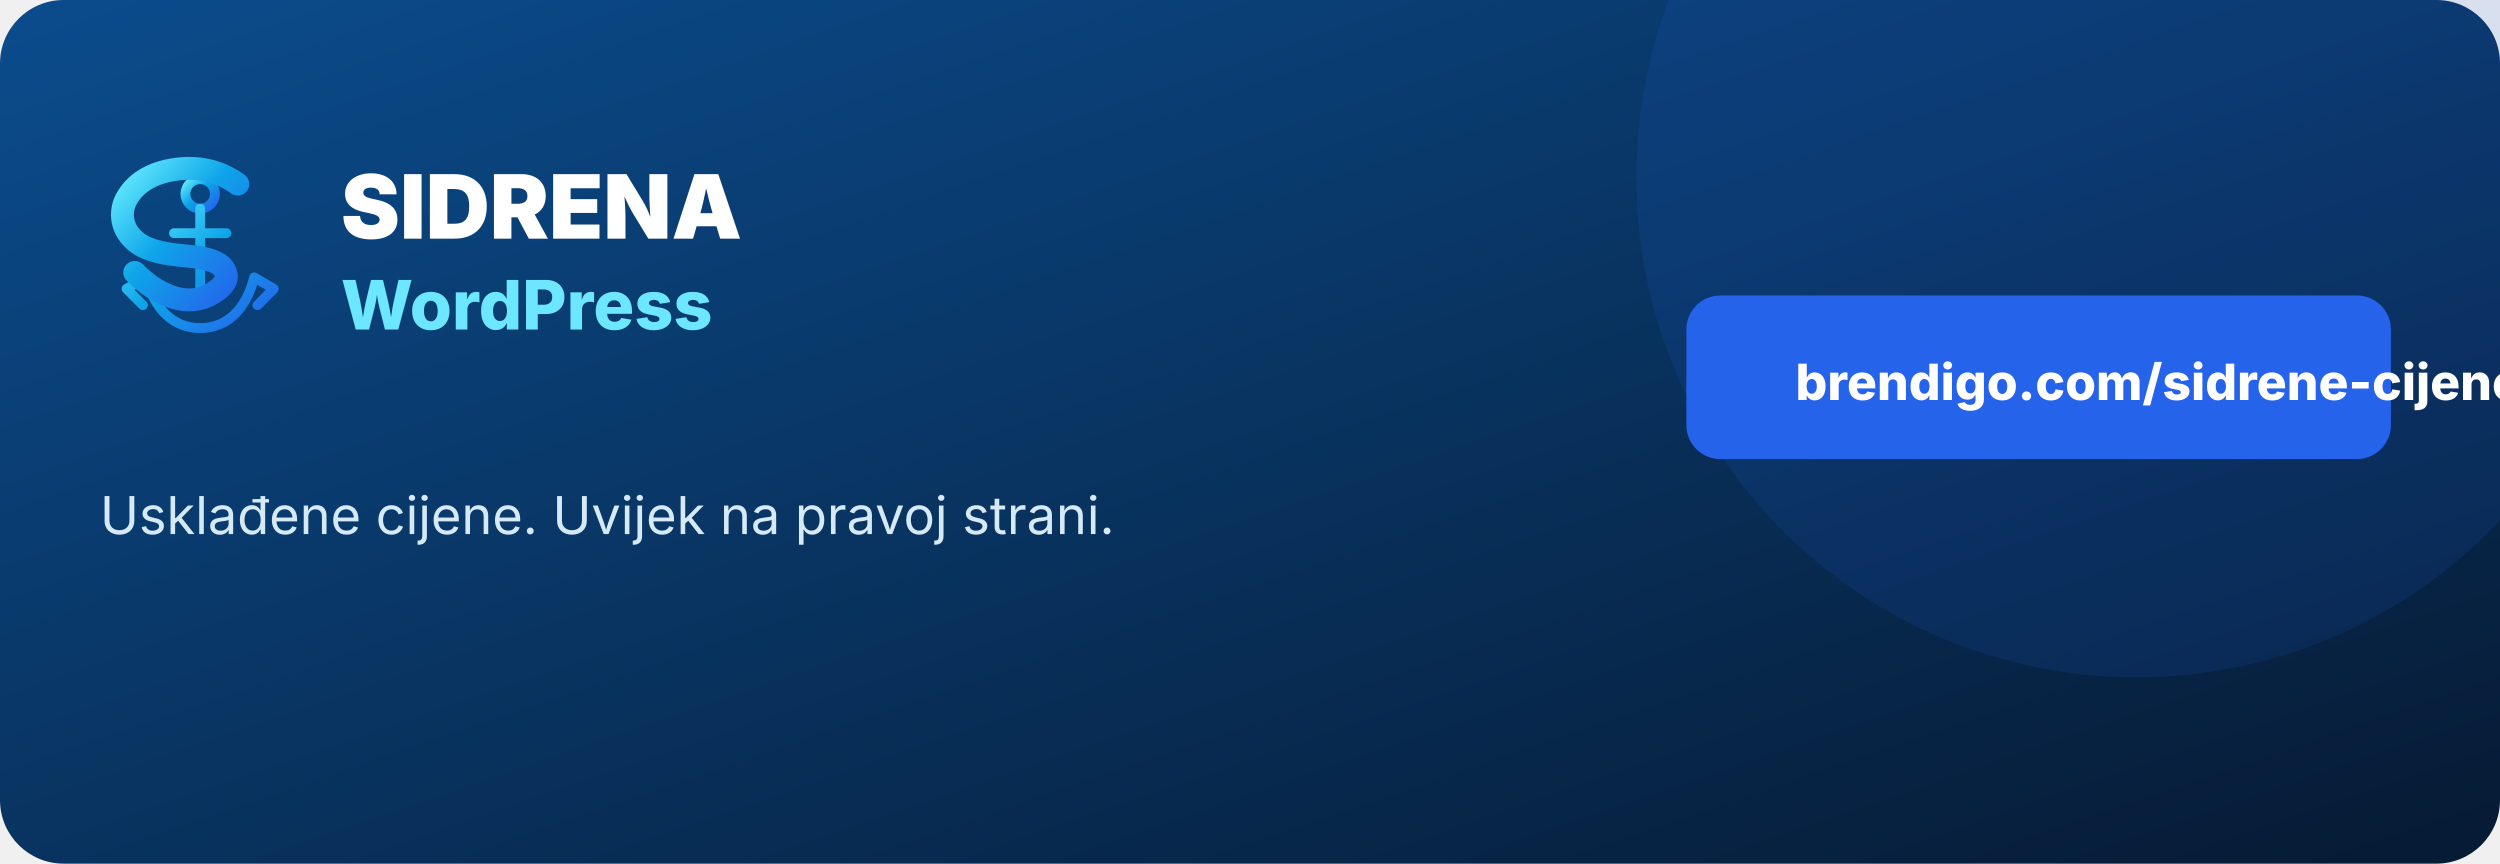
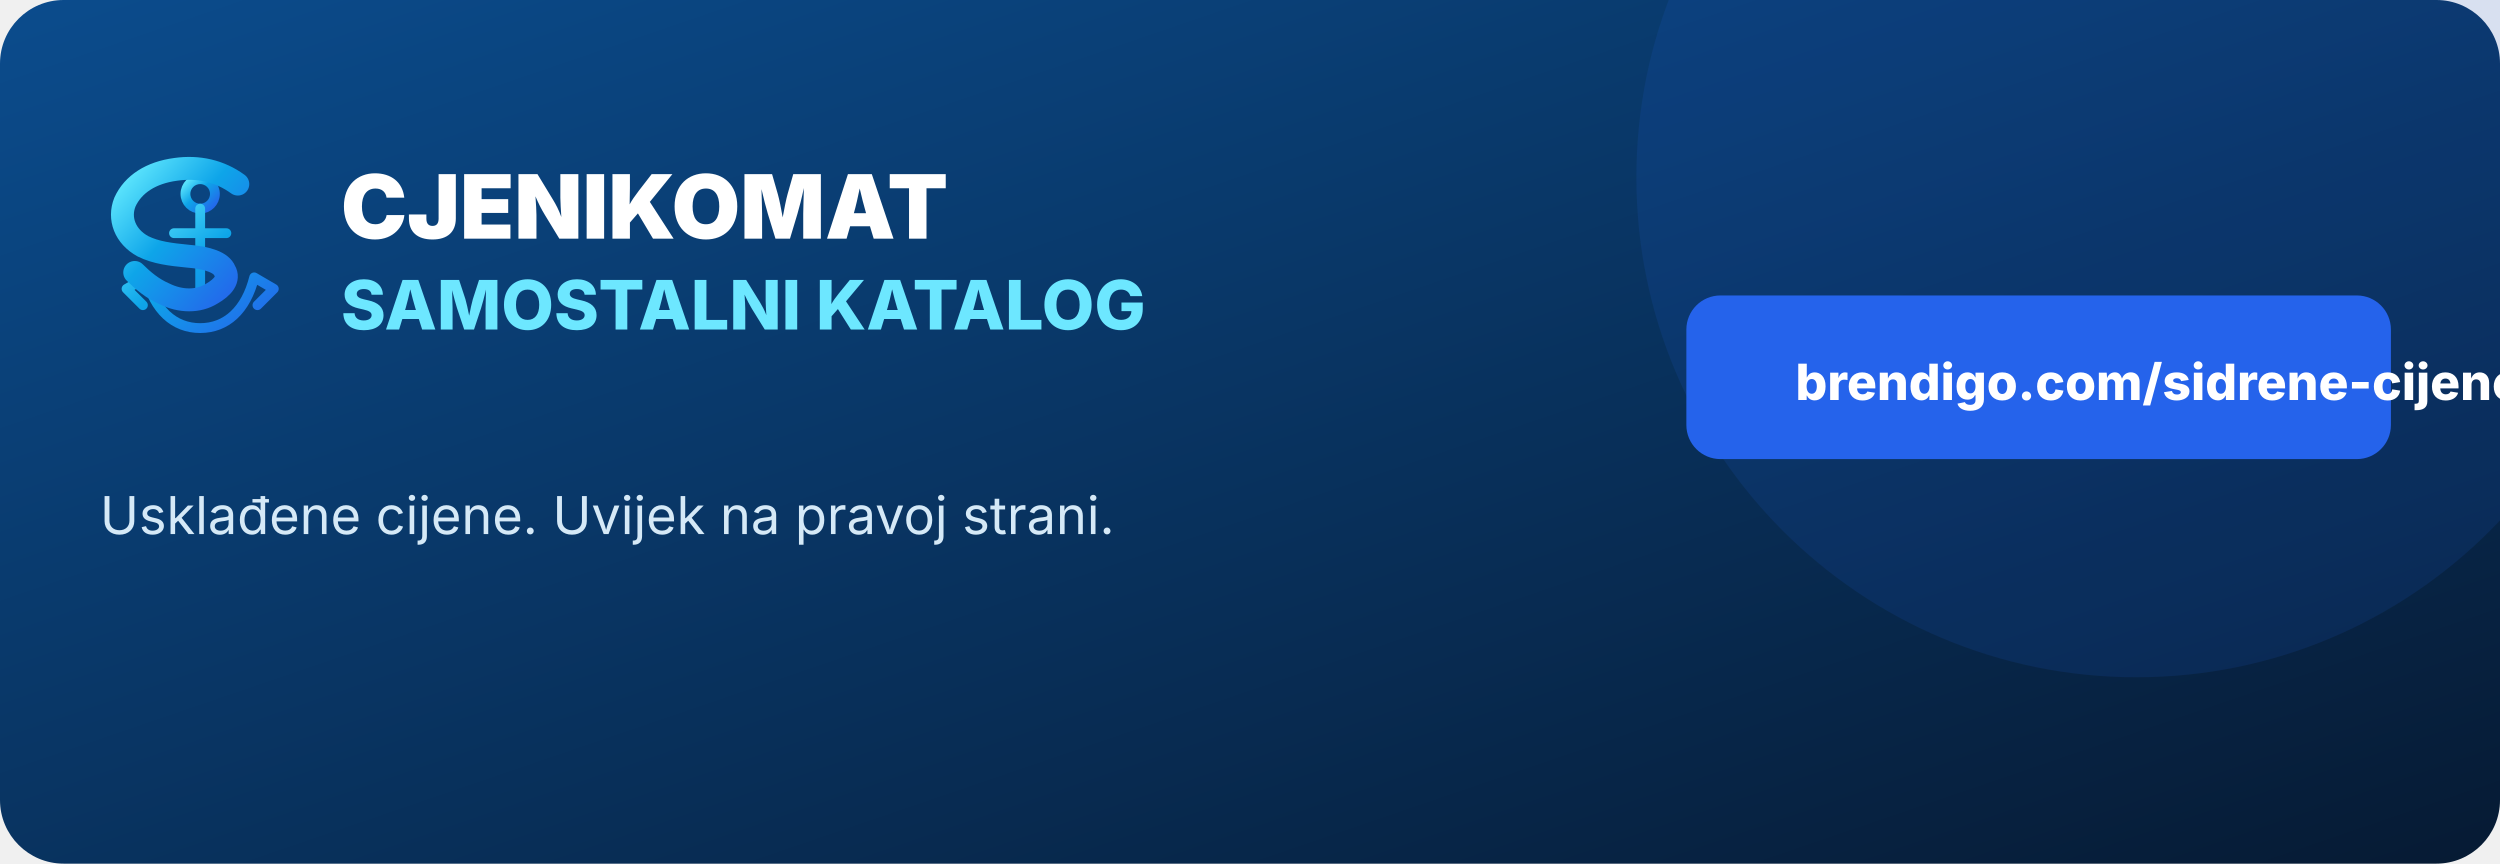
<svg xmlns="http://www.w3.org/2000/svg" viewBox="0 0 1100 380" role="img" aria-labelledby="t">
  <defs>
    <linearGradient id="n" x1="0" y1="0" x2="1" y2="1">
      <stop stop-color="#0B4C8D" />
      <stop offset="1" stop-color="#061A33" />
    </linearGradient>
    <linearGradient id="m" x1="0" y1="0" x2="1" y2="1">
      <stop stop-color="#65ECFF" />
      <stop offset=".45" stop-color="#0EA5E9" />
      <stop offset="1" stop-color="#2563EB" />
    </linearGradient>
  </defs>
  <rect width="1100" height="380" rx="28" fill="url(#n)" />
  <circle cx="940" cy="78" r="220" fill="#2563EB" opacity=".12" />
  <g transform="translate(42 63) scale(.72)">
    <g fill="none" stroke="url(#m)" stroke-linecap="round" stroke-linejoin="round">
      <circle cx="64" cy="31" r="9" stroke-width="6" />
      <path d="M64 40v52M48 55h32M31 82c5 20 17 31 33 31s28-11 33-31M31 82l-12 7 10 10m68-17 12 7-10 10" stroke-width="6" />
      <path d="M87 25c-11-8-24-11-38-9-15 2-26 9-31 20-4 10 0 21 11 27 8 4 17 5 27 6 13 1 21 4 23 9 3 5-1 10-8 14-8 5-19 5-29 0-7-3-13-8-18-13" stroke-width="14" />
    </g>
  </g>
-   <text x="150" y="105" fill="#fff" font-family="Inter,Segoe UI,Arial,sans-serif" font-size="39" font-weight="850">SIDRENA</text>
-   <text x="150" y="145" fill="#6DE7FF" font-family="Inter,Segoe UI,Arial,sans-serif" font-size="30" font-weight="800">WordPress</text>
+   <text x="150" y="105" fill="#fff" font-family="Inter,Segoe UI,Arial,sans-serif" font-size="39" font-weight="850">CJENIKOMAT</text>
+   <text x="150" y="145" fill="#6DE7FF" font-family="Inter,Segoe UI,Arial,sans-serif" font-size="30" font-weight="800">SAMOSTALNI KATALOG</text>
  <text x="44" y="235" fill="#D5E9F7" font-family="Inter,Segoe UI,Arial,sans-serif" font-size="23">Usklađene cijene. Uvijek na pravoj strani.</text>
  <rect x="742" y="130" width="310" height="72" rx="15" fill="#2563EB" />
  <text x="790" y="176" fill="#fff" font-family="Inter,Segoe UI,Arial,sans-serif" font-size="22" font-weight="800">brendigo.com/sidrene-cijene</text>
</svg>
